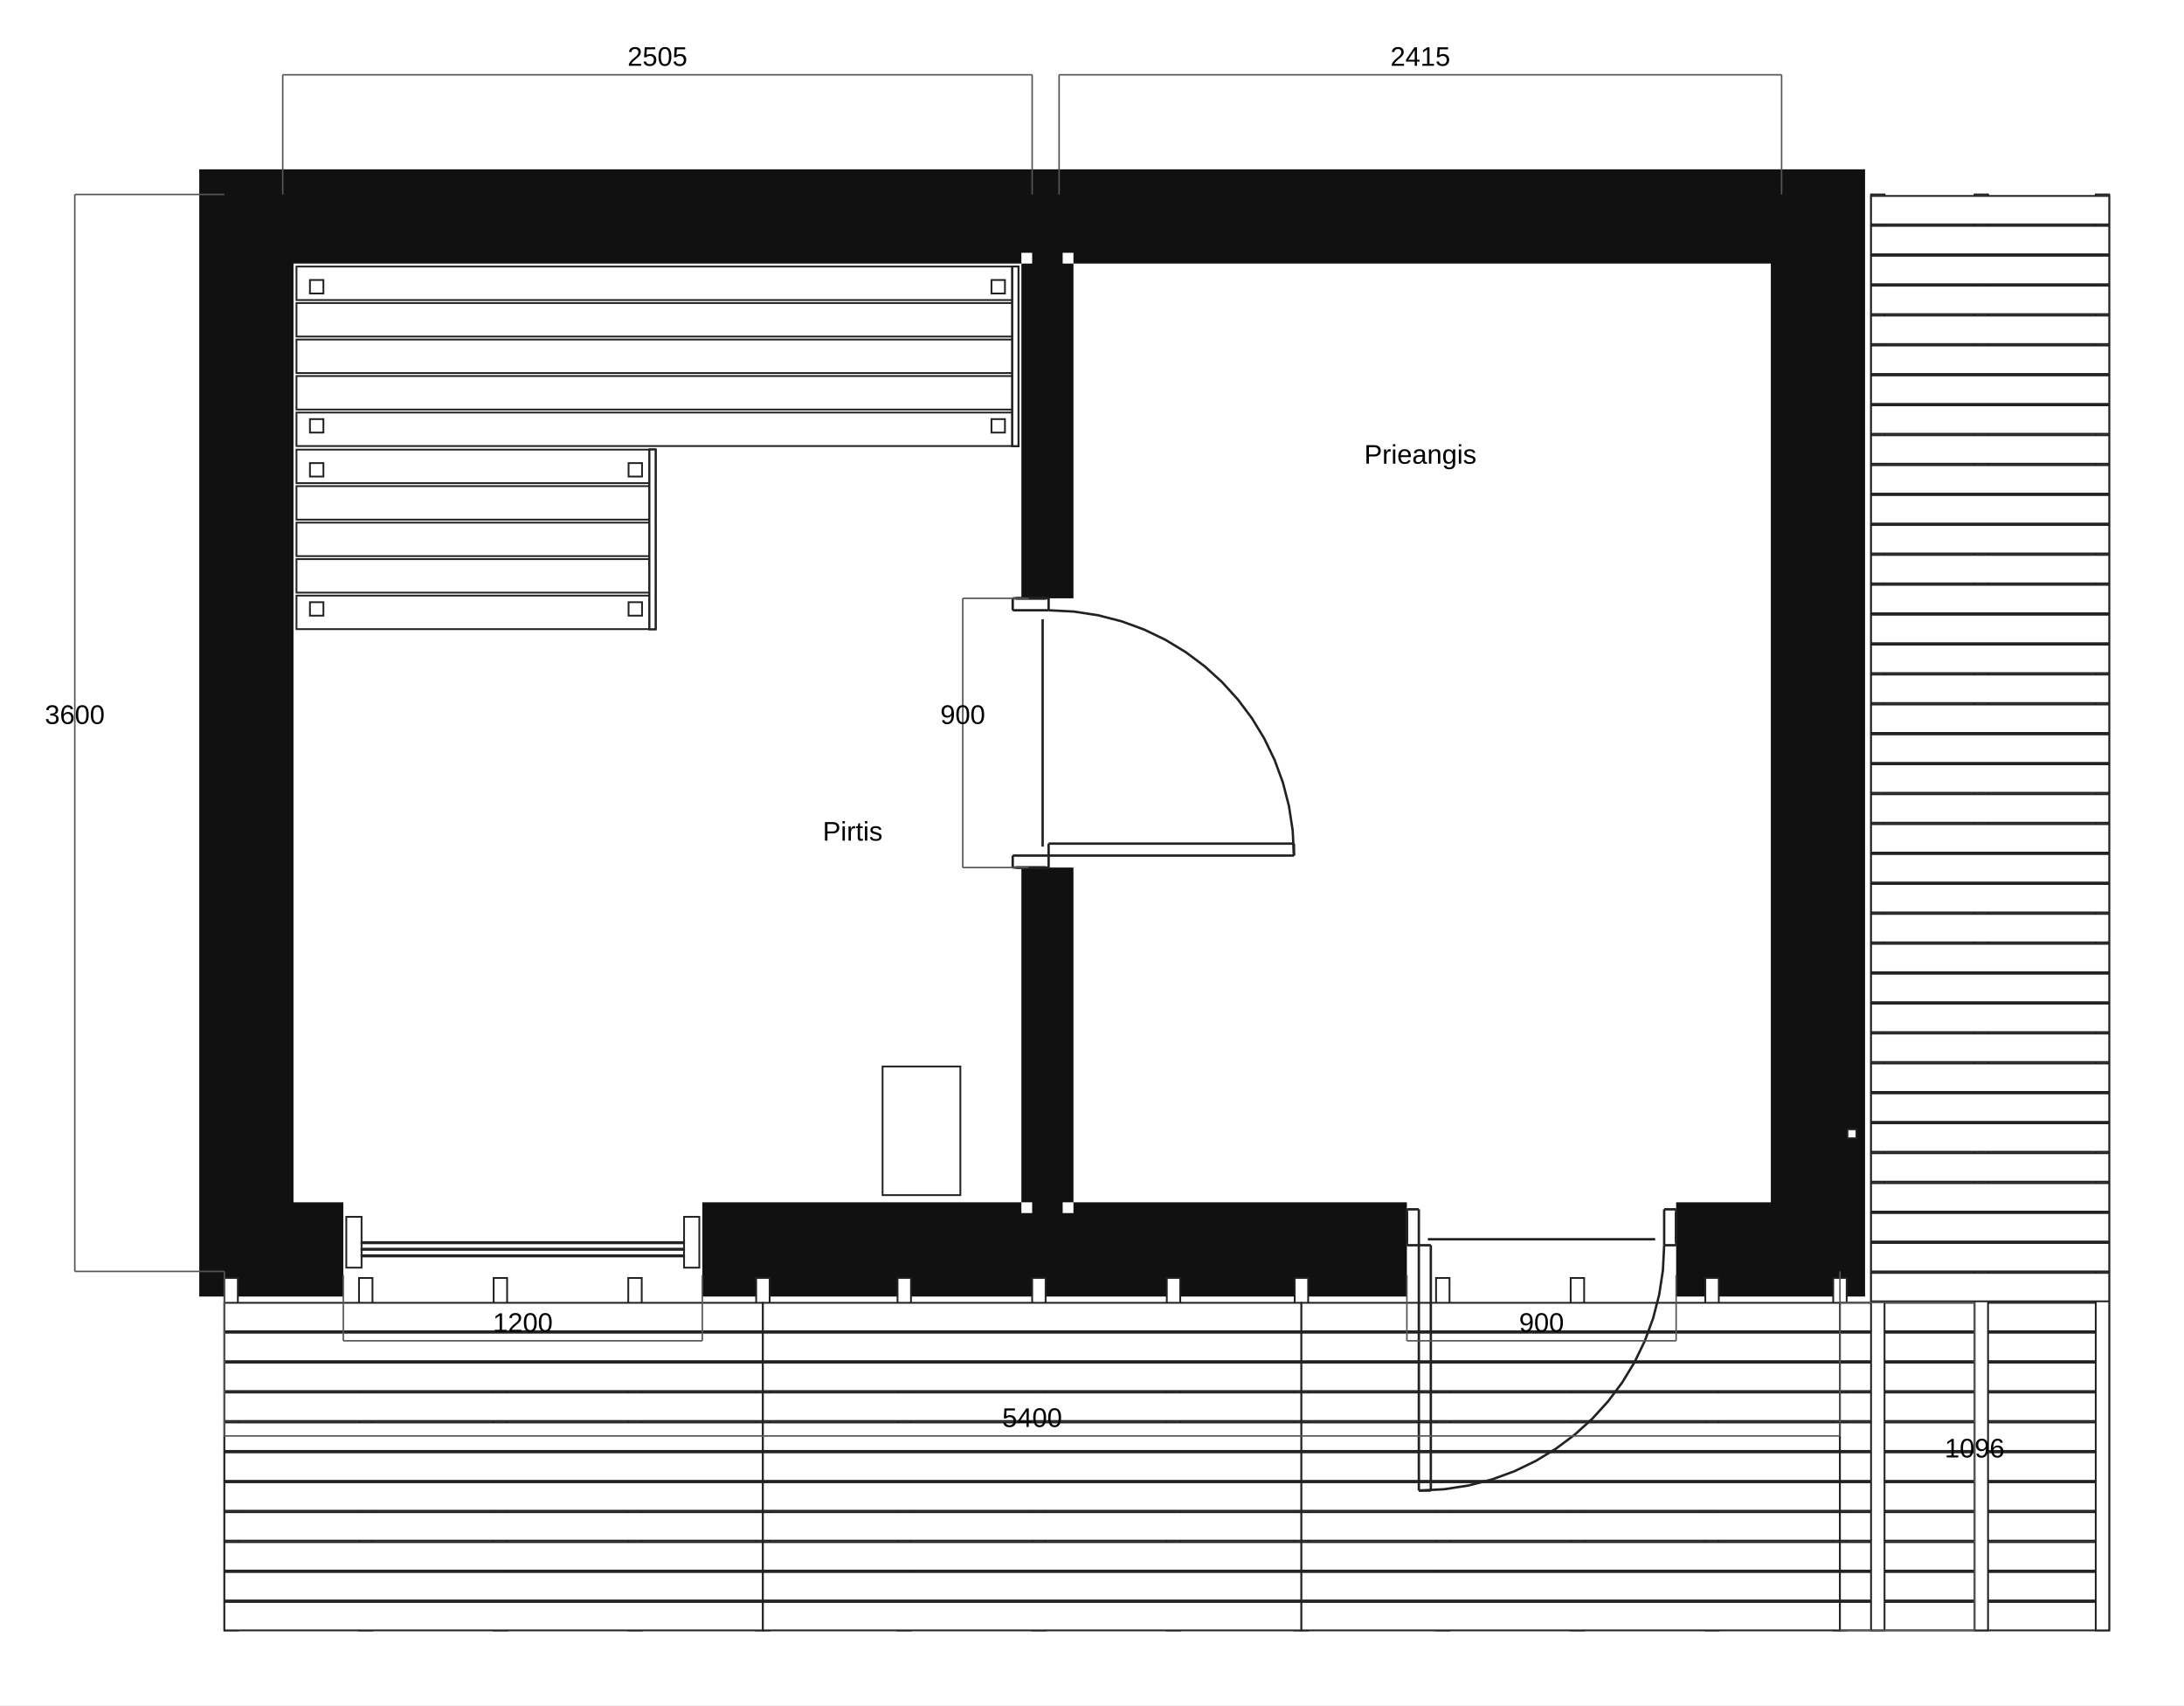
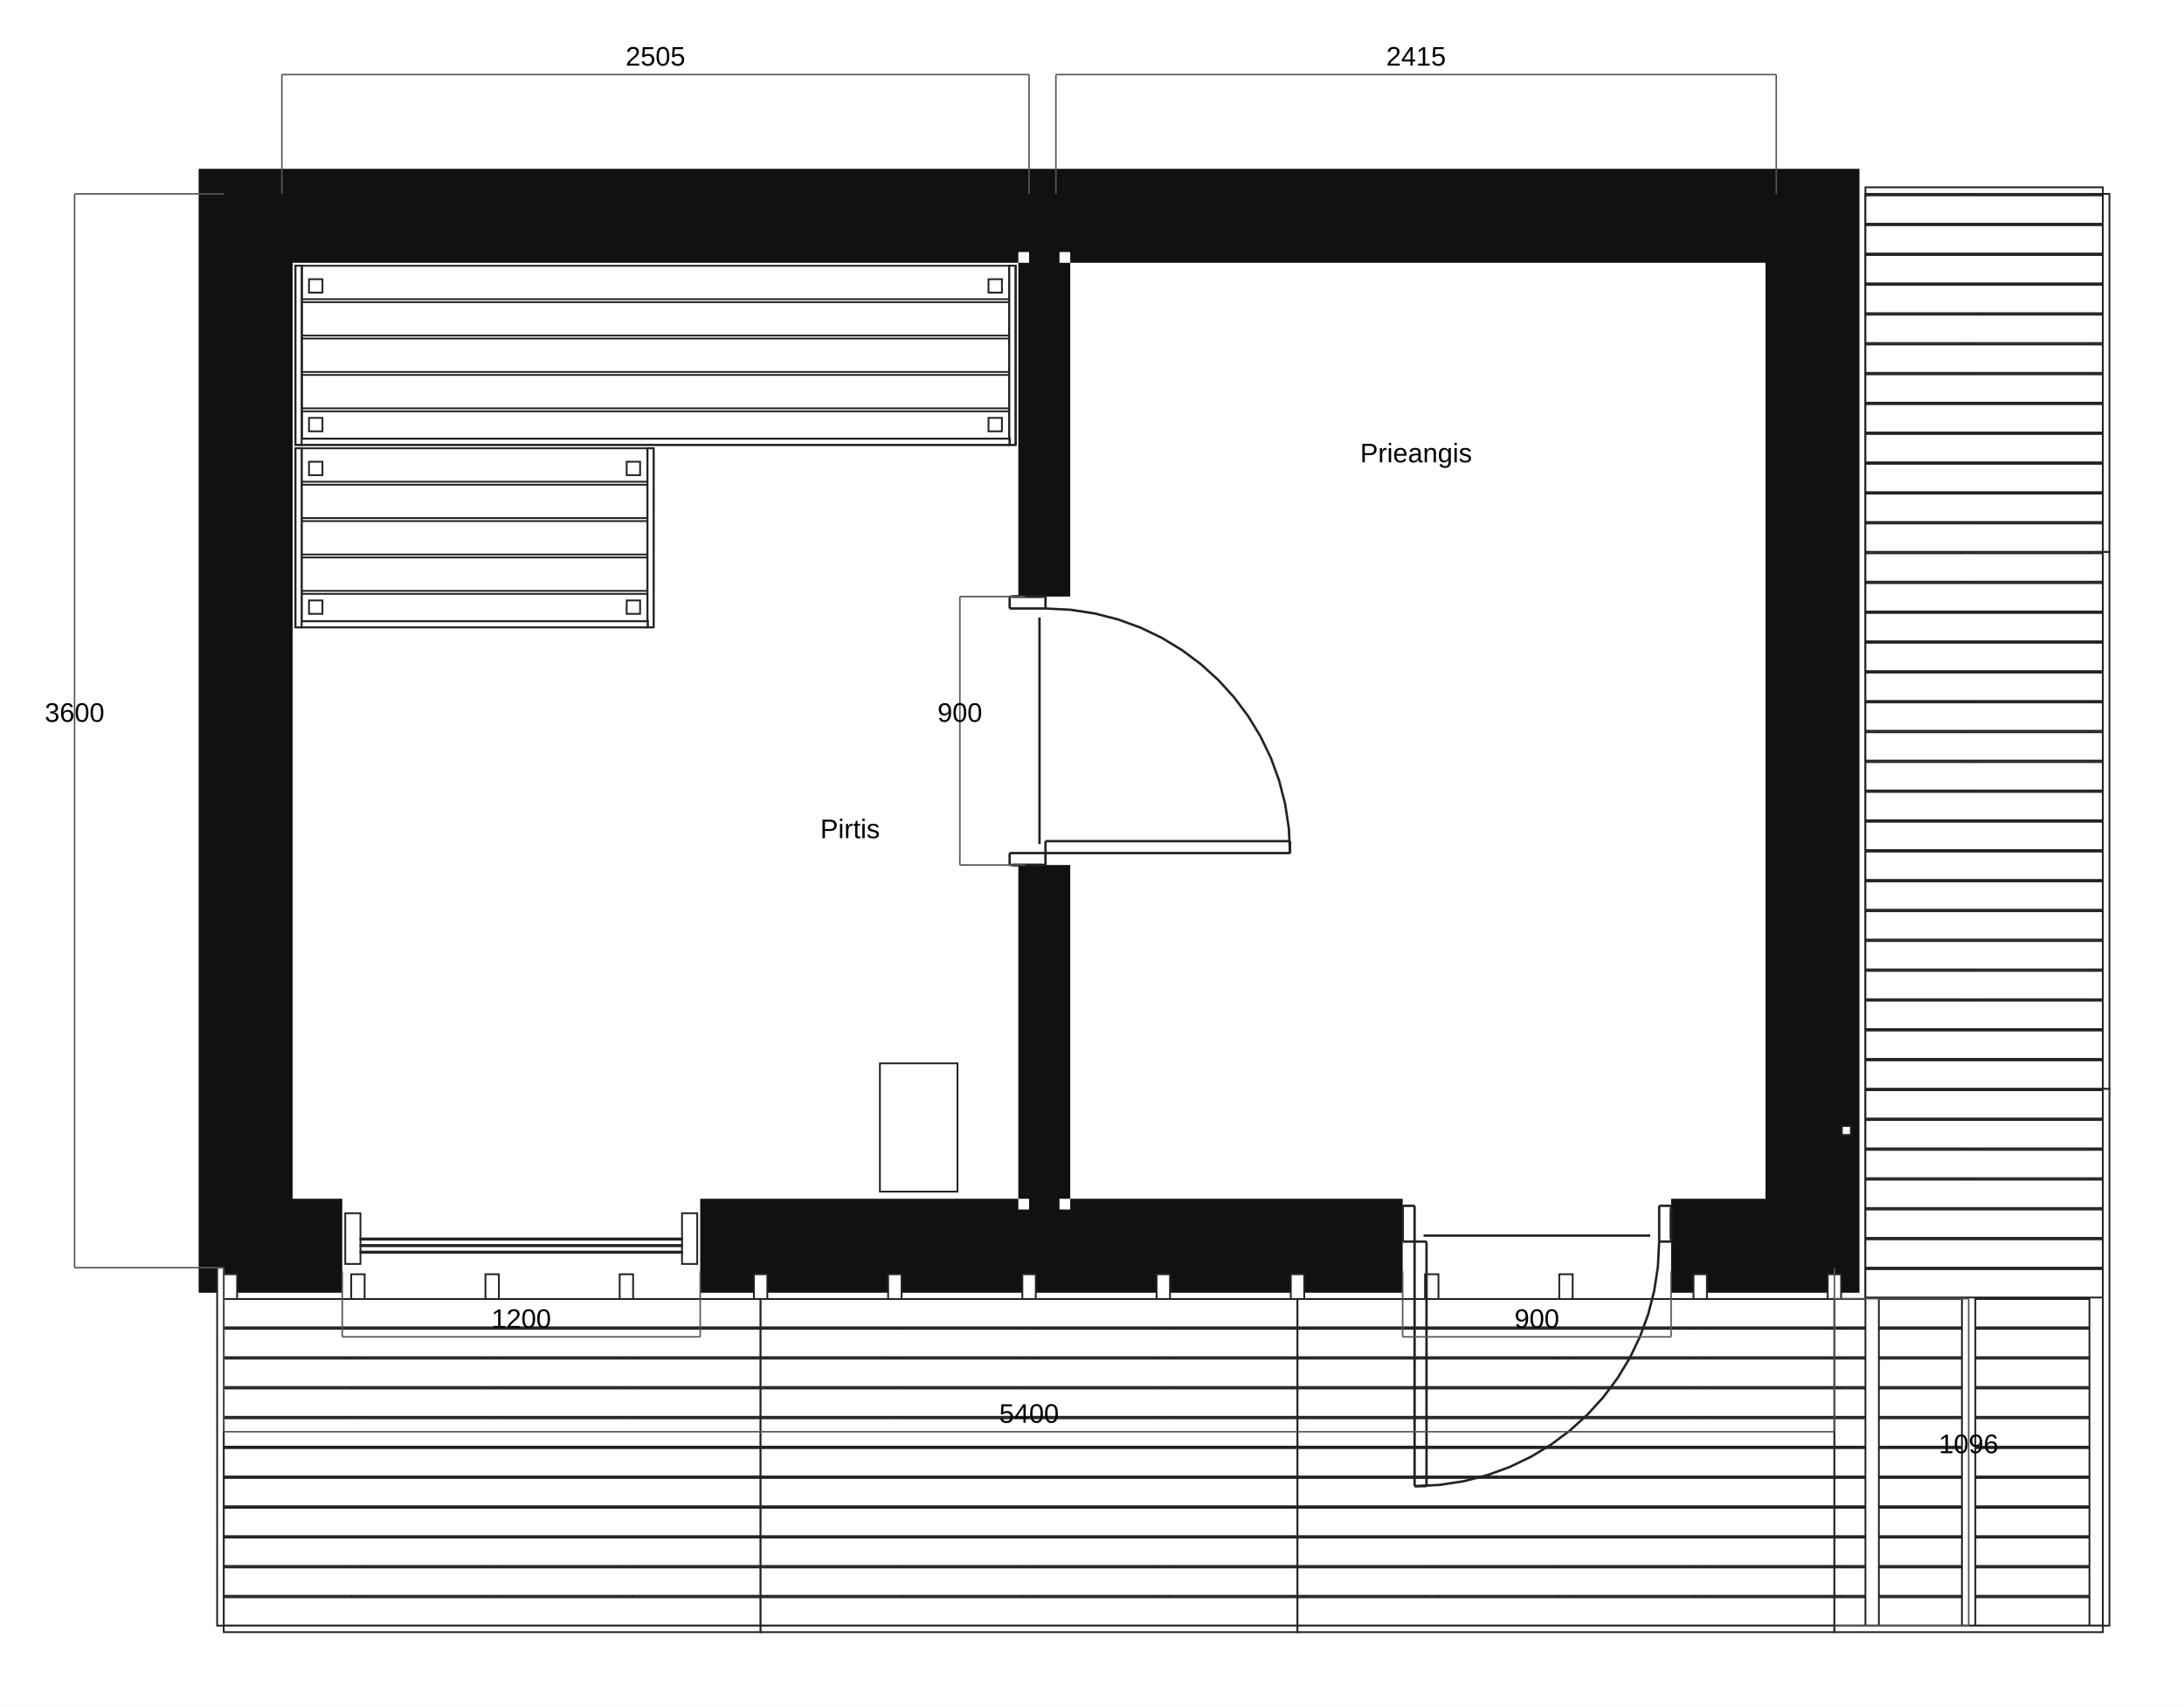
- <svg xmlns="http://www.w3.org/2000/svg" viewBox="-750 -4250 7300 5700">
-   <rect x="-750" y="-4250" width="7300" height="5700" fill="white" />
+ <svg xmlns="http://www.w3.org/2000/svg" viewBox="-750 -4250 7322 5722">
+   <rect x="-750" y="-4250" width="7322" height="5722" fill="white" />
  <path d="M-84,84 L397.5,84 L397.5,-231 L231,-231 L231,-3369 L2664.0,-3369 L2664.0,-2250.0 L2838,-2250.0 L2838,-3369 L2802,-3369 L2802,-3405 L2838,-3405 L2838,-3369 L5169.0,-3369 L5169.0,-231 L4852.5,-231 L4852.5,84 L5484.0,84 L5484.0,-3684 L-84,-3684 Z M1597.5,84 L3952.5,84 L3952.5,-231 L2838,-231 L2838,-195 L2802,-195 L2802,-231 L2838,-231 L2838,-1350.0 L2664.0,-1350.0 L2664.0,-231 L1597.5,-231 Z M2664.0,-195 L2664.0,-231 L2700,-231 L2700,-195 Z M2664.0,-3369 L2664.0,-3405 L2700,-3405 L2700,-3369 Z" fill="#111" fill-rule="evenodd" />
  <polygon points="0,1200 45,1200 45,22 0,22" fill="#ffffff" stroke="#222" stroke-width="6" />
-   <polygon points="450,1200 495,1200 495,22 450,22" fill="#ffffff" stroke="#222" stroke-width="6" />
-   <polygon points="900,1200 945,1200 945,22 900,22" fill="#ffffff" stroke="#222" stroke-width="6" />
-   <polygon points="1350,1200 1395,1200 1395,22 1350,22" fill="#ffffff" stroke="#222" stroke-width="6" />
+   <polygon points="427.5,1200 472.5,1200 472.5,22 427.5,22" fill="#ffffff" stroke="#222" stroke-width="6" />
+   <polygon points="877.5,1200 922.5,1200 922.5,22 877.5,22" fill="#ffffff" stroke="#222" stroke-width="6" />
+   <polygon points="1327.5,1200 1372.5,1200 1372.5,22 1327.5,22" fill="#ffffff" stroke="#222" stroke-width="6" />
  <polygon points="1777.5,1200 1822.5,1200 1822.5,22 1777.5,22" fill="#ffffff" stroke="#222" stroke-width="6" />
-   <polygon points="2250,1200 2295,1200 2295,22 2250,22" fill="#ffffff" stroke="#222" stroke-width="6" />
-   <polygon points="2700,1200 2745,1200 2745,22 2700,22" fill="#ffffff" stroke="#222" stroke-width="6" />
-   <polygon points="3150,1200 3195,1200 3195,22 3150,22" fill="#ffffff" stroke="#222" stroke-width="6" />
+   <polygon points="2227.5,1200 2272.5,1200 2272.5,22 2227.5,22" fill="#ffffff" stroke="#222" stroke-width="6" />
+   <polygon points="2677.5,1200 2722.5,1200 2722.5,22 2677.5,22" fill="#ffffff" stroke="#222" stroke-width="6" />
+   <polygon points="3127.5,1200 3172.5,1200 3172.5,22 3127.5,22" fill="#ffffff" stroke="#222" stroke-width="6" />
  <polygon points="3577.5,1200 3622.5,1200 3622.5,22 3577.5,22" fill="#ffffff" stroke="#222" stroke-width="6" />
-   <polygon points="4050,1200 4095,1200 4095,22 4050,22" fill="#ffffff" stroke="#222" stroke-width="6" />
-   <polygon points="4500,1200 4545,1200 4545,22 4500,22" fill="#ffffff" stroke="#222" stroke-width="6" />
-   <polygon points="4950,1200 4995,1200 4995,22 4950,22" fill="#ffffff" stroke="#222" stroke-width="6" />
+   <polygon points="4027.5,1200 4072.5,1200 4072.5,22 4027.5,22" fill="#ffffff" stroke="#222" stroke-width="6" />
+   <polygon points="4477.5,1200 4522.5,1200 4522.5,22 4477.5,22" fill="#ffffff" stroke="#222" stroke-width="6" />
+   <polygon points="4927.5,1200 4972.5,1200 4972.5,22 4927.5,22" fill="#ffffff" stroke="#222" stroke-width="6" />
  <polygon points="5377.5,1200 5422.5,1200 5422.5,22 5377.5,22" fill="#ffffff" stroke="#222" stroke-width="6" />
  <polygon points="0,1200 1800,1200 1800,1105 0,1105" fill="#ffffff" stroke="#222" stroke-width="6" />
  <polygon points="1800,1200 3600,1200 3600,1105 1800,1105" fill="#ffffff" stroke="#222" stroke-width="6" />
  <polygon points="3600,1200 5400,1200 5400,1105 3600,1105" fill="#ffffff" stroke="#222" stroke-width="6" />
  <polygon points="5400,1200 6300,1200 6300,1105 5400,1105" fill="#ffffff" stroke="#222" stroke-width="6" />
  <polygon points="0,1100 1800,1100 1800,1005 0,1005" fill="#ffffff" stroke="#222" stroke-width="6" />
  <polygon points="1800,1100 3600,1100 3600,1005 1800,1005" fill="#ffffff" stroke="#222" stroke-width="6" />
  <polygon points="3600,1100 5400,1100 5400,1005 3600,1005" fill="#ffffff" stroke="#222" stroke-width="6" />
  <polygon points="5400,1100 6300,1100 6300,1005 5400,1005" fill="#ffffff" stroke="#222" stroke-width="6" />
  <polygon points="0,1000 1800,1000 1800,905 0,905" fill="#ffffff" stroke="#222" stroke-width="6" />
  <polygon points="1800,1000 3600,1000 3600,905 1800,905" fill="#ffffff" stroke="#222" stroke-width="6" />
  <polygon points="3600,1000 5400,1000 5400,905 3600,905" fill="#ffffff" stroke="#222" stroke-width="6" />
  <polygon points="5400,1000 6300,1000 6300,905 5400,905" fill="#ffffff" stroke="#222" stroke-width="6" />
  <polygon points="0,900 1800,900 1800,805 0,805" fill="#ffffff" stroke="#222" stroke-width="6" />
  <polygon points="1800,900 3600,900 3600,805 1800,805" fill="#ffffff" stroke="#222" stroke-width="6" />
  <polygon points="3600,900 5400,900 5400,805 3600,805" fill="#ffffff" stroke="#222" stroke-width="6" />
  <polygon points="5400,900 6300,900 6300,805 5400,805" fill="#ffffff" stroke="#222" stroke-width="6" />
  <polygon points="0,800 1800,800 1800,705 0,705" fill="#ffffff" stroke="#222" stroke-width="6" />
  <polygon points="1800,800 3600,800 3600,705 1800,705" fill="#ffffff" stroke="#222" stroke-width="6" />
  <polygon points="3600,800 5400,800 5400,705 3600,705" fill="#ffffff" stroke="#222" stroke-width="6" />
  <polygon points="5400,800 6300,800 6300,705 5400,705" fill="#ffffff" stroke="#222" stroke-width="6" />
  <polygon points="0,700 1800,700 1800,605 0,605" fill="#ffffff" stroke="#222" stroke-width="6" />
  <polygon points="1800,700 3600,700 3600,605 1800,605" fill="#ffffff" stroke="#222" stroke-width="6" />
  <polygon points="3600,700 5400,700 5400,605 3600,605" fill="#ffffff" stroke="#222" stroke-width="6" />
  <polygon points="5400,700 6300,700 6300,605 5400,605" fill="#ffffff" stroke="#222" stroke-width="6" />
  <polygon points="0,600 1800,600 1800,505 0,505" fill="#ffffff" stroke="#222" stroke-width="6" />
  <polygon points="1800,600 3600,600 3600,505 1800,505" fill="#ffffff" stroke="#222" stroke-width="6" />
  <polygon points="3600,600 5400,600 5400,505 3600,505" fill="#ffffff" stroke="#222" stroke-width="6" />
  <polygon points="5400,600 6300,600 6300,505 5400,505" fill="#ffffff" stroke="#222" stroke-width="6" />
  <polygon points="0,500 1800,500 1800,405 0,405" fill="#ffffff" stroke="#222" stroke-width="6" />
  <polygon points="1800,500 3600,500 3600,405 1800,405" fill="#ffffff" stroke="#222" stroke-width="6" />
  <polygon points="3600,500 5400,500 5400,405 3600,405" fill="#ffffff" stroke="#222" stroke-width="6" />
  <polygon points="5400,500 6300,500 6300,405 5400,405" fill="#ffffff" stroke="#222" stroke-width="6" />
  <polygon points="0,400 1800,400 1800,305 0,305" fill="#ffffff" stroke="#222" stroke-width="6" />
  <polygon points="1800,400 3600,400 3600,305 1800,305" fill="#ffffff" stroke="#222" stroke-width="6" />
  <polygon points="3600,400 5400,400 5400,305 3600,305" fill="#ffffff" stroke="#222" stroke-width="6" />
  <polygon points="5400,400 6300,400 6300,305 5400,305" fill="#ffffff" stroke="#222" stroke-width="6" />
  <polygon points="0,300 1800,300 1800,205 0,205" fill="#ffffff" stroke="#222" stroke-width="6" />
  <polygon points="1800,300 3600,300 3600,205 1800,205" fill="#ffffff" stroke="#222" stroke-width="6" />
  <polygon points="3600,300 5400,300 5400,205 3600,205" fill="#ffffff" stroke="#222" stroke-width="6" />
  <polygon points="5400,300 6300,300 6300,205 5400,205" fill="#ffffff" stroke="#222" stroke-width="6" />
  <polygon points="0,200 1800,200 1800,105 0,105" fill="#ffffff" stroke="#222" stroke-width="6" />
  <polygon points="1800,200 3600,200 3600,105 1800,105" fill="#ffffff" stroke="#222" stroke-width="6" />
  <polygon points="3600,200 5400,200 5400,105 3600,105" fill="#ffffff" stroke="#222" stroke-width="6" />
  <polygon points="5400,200 6300,200 6300,105 5400,105" fill="#ffffff" stroke="#222" stroke-width="6" />
  <polygon points="5504,1200 5549,1200 5549,-3600 5504,-3600" fill="#ffffff" stroke="#222" stroke-width="6" />
-   <polygon points="5850,1200 5895,1200 5895,-3600 5850,-3600" fill="#ffffff" stroke="#222" stroke-width="6" />
+   <polygon points="5827.5,1200 5872.5,1200 5872.5,-3600 5827.5,-3600" fill="#ffffff" stroke="#222" stroke-width="6" />
  <polygon points="6255,1200 6300,1200 6300,-3600 6255,-3600" fill="#ffffff" stroke="#222" stroke-width="6" />
  <polygon points="5504,100 6300,100 6300,5 5504,5" fill="#ffffff" stroke="#222" stroke-width="6" />
  <polygon points="5504,0 6300,0 6300,-95 5504,-95" fill="#ffffff" stroke="#222" stroke-width="6" />
  <polygon points="5504,-100 6300,-100 6300,-195 5504,-195" fill="#ffffff" stroke="#222" stroke-width="6" />
  <polygon points="5504,-200 6300,-200 6300,-295 5504,-295" fill="#ffffff" stroke="#222" stroke-width="6" />
  <polygon points="5504,-300 6300,-300 6300,-395 5504,-395" fill="#ffffff" stroke="#222" stroke-width="6" />
  <polygon points="5504,-400 6300,-400 6300,-495 5504,-495" fill="#ffffff" stroke="#222" stroke-width="6" />
  <polygon points="5504,-500 6300,-500 6300,-595 5504,-595" fill="#ffffff" stroke="#222" stroke-width="6" />
  <polygon points="5504,-600 6300,-600 6300,-695 5504,-695" fill="#ffffff" stroke="#222" stroke-width="6" />
  <polygon points="5504,-700 6300,-700 6300,-795 5504,-795" fill="#ffffff" stroke="#222" stroke-width="6" />
  <polygon points="5504,-800 6300,-800 6300,-895 5504,-895" fill="#ffffff" stroke="#222" stroke-width="6" />
  <polygon points="5504,-900 6300,-900 6300,-995 5504,-995" fill="#ffffff" stroke="#222" stroke-width="6" />
  <polygon points="5504,-1000 6300,-1000 6300,-1095 5504,-1095" fill="#ffffff" stroke="#222" stroke-width="6" />
  <polygon points="5504,-1100 6300,-1100 6300,-1195 5504,-1195" fill="#ffffff" stroke="#222" stroke-width="6" />
  <polygon points="5504,-1200 6300,-1200 6300,-1295 5504,-1295" fill="#ffffff" stroke="#222" stroke-width="6" />
  <polygon points="5504,-1300 6300,-1300 6300,-1395 5504,-1395" fill="#ffffff" stroke="#222" stroke-width="6" />
  <polygon points="5504,-1400 6300,-1400 6300,-1495 5504,-1495" fill="#ffffff" stroke="#222" stroke-width="6" />
  <polygon points="5504,-1500 6300,-1500 6300,-1595 5504,-1595" fill="#ffffff" stroke="#222" stroke-width="6" />
  <polygon points="5504,-1600 6300,-1600 6300,-1695 5504,-1695" fill="#ffffff" stroke="#222" stroke-width="6" />
  <polygon points="5504,-1700 6300,-1700 6300,-1795 5504,-1795" fill="#ffffff" stroke="#222" stroke-width="6" />
  <polygon points="5504,-1800 6300,-1800 6300,-1895 5504,-1895" fill="#ffffff" stroke="#222" stroke-width="6" />
  <polygon points="5504,-1900 6300,-1900 6300,-1995 5504,-1995" fill="#ffffff" stroke="#222" stroke-width="6" />
  <polygon points="5504,-2000 6300,-2000 6300,-2095 5504,-2095" fill="#ffffff" stroke="#222" stroke-width="6" />
  <polygon points="5504,-2100 6300,-2100 6300,-2195 5504,-2195" fill="#ffffff" stroke="#222" stroke-width="6" />
  <polygon points="5504,-2200 6300,-2200 6300,-2295 5504,-2295" fill="#ffffff" stroke="#222" stroke-width="6" />
  <polygon points="5504,-2300 6300,-2300 6300,-2395 5504,-2395" fill="#ffffff" stroke="#222" stroke-width="6" />
  <polygon points="5504,-2400 6300,-2400 6300,-2495 5504,-2495" fill="#ffffff" stroke="#222" stroke-width="6" />
  <polygon points="5504,-2500 6300,-2500 6300,-2595 5504,-2595" fill="#ffffff" stroke="#222" stroke-width="6" />
  <polygon points="5504,-2600 6300,-2600 6300,-2695 5504,-2695" fill="#ffffff" stroke="#222" stroke-width="6" />
  <polygon points="5504,-2700 6300,-2700 6300,-2795 5504,-2795" fill="#ffffff" stroke="#222" stroke-width="6" />
  <polygon points="5504,-2800 6300,-2800 6300,-2895 5504,-2895" fill="#ffffff" stroke="#222" stroke-width="6" />
  <polygon points="5504,-2900 6300,-2900 6300,-2995 5504,-2995" fill="#ffffff" stroke="#222" stroke-width="6" />
  <polygon points="5504,-3000 6300,-3000 6300,-3095 5504,-3095" fill="#ffffff" stroke="#222" stroke-width="6" />
  <polygon points="5504,-3100 6300,-3100 6300,-3195 5504,-3195" fill="#ffffff" stroke="#222" stroke-width="6" />
  <polygon points="5504,-3200 6300,-3200 6300,-3295 5504,-3295" fill="#ffffff" stroke="#222" stroke-width="6" />
  <polygon points="5504,-3300 6300,-3300 6300,-3395 5504,-3395" fill="#ffffff" stroke="#222" stroke-width="6" />
  <polygon points="5504,-3400 6300,-3400 6300,-3495 5504,-3495" fill="#ffffff" stroke="#222" stroke-width="6" />
  <polygon points="5504,-3500 6300,-3500 6300,-3595 5504,-3595" fill="#ffffff" stroke="#222" stroke-width="6" />
+   <polygon points="0,1222 1800,1222 1800,1200 0,1200" fill="#ffffff" stroke="#222" stroke-width="6" />
+   <polygon points="1800,1222 3600,1222 3600,1200 1800,1200" fill="#ffffff" stroke="#222" stroke-width="6" />
+   <polygon points="3600,1222 5400,1222 5400,1200 3600,1200" fill="#ffffff" stroke="#222" stroke-width="6" />
+   <polygon points="5400,1222 6300,1222 6300,1200 5400,1200" fill="#ffffff" stroke="#222" stroke-width="6" />
+   <polygon points="-22,1200 0,1200 0,0 -22,0" fill="#ffffff" stroke="#222" stroke-width="6" />
+   <polygon points="6300,1200 6322,1200 6322,-600 6300,-600" fill="#ffffff" stroke="#222" stroke-width="6" />
+   <polygon points="6300,-600 6322,-600 6322,-2400 6300,-2400" fill="#ffffff" stroke="#222" stroke-width="6" />
+   <polygon points="6300,-2400 6322,-2400 6322,-3600 6300,-3600" fill="#ffffff" stroke="#222" stroke-width="6" />
+   <polygon points="5504,-3600 6300,-3600 6300,-3622 5504,-3622" fill="#ffffff" stroke="#222" stroke-width="6" />
  <polygon points="241,-2759 2654,-2759 2654,-2871 241,-2871" fill="#ffffff" stroke="#222" stroke-width="6" />
  <polygon points="241,-2881 2654,-2881 2654,-2993 241,-2993" fill="#ffffff" stroke="#222" stroke-width="6" />
  <polygon points="241,-3003 2654,-3003 2654,-3115 241,-3115" fill="#ffffff" stroke="#222" stroke-width="6" />
  <polygon points="241,-3125 2654,-3125 2654,-3237 241,-3237" fill="#ffffff" stroke="#222" stroke-width="6" />
  <polygon points="241,-3247 2654,-3247 2654,-3359 241,-3359" fill="#ffffff" stroke="#222" stroke-width="6" />
  <polygon points="286,-2804 331,-2804 331,-2849 286,-2849" fill="#ffffff" stroke="#222" stroke-width="6" />
  <polygon points="2564,-2804 2609,-2804 2609,-2849 2564,-2849" fill="#ffffff" stroke="#222" stroke-width="6" />
  <polygon points="286,-3269 331,-3269 331,-3314 286,-3314" fill="#ffffff" stroke="#222" stroke-width="6" />
  <polygon points="2564,-3269 2609,-3269 2609,-3314 2564,-3314" fill="#ffffff" stroke="#222" stroke-width="6" />
  <polygon points="2634,-2759 2654,-2759 2654,-3359 2634,-3359" fill="#ffffff" stroke="#222" stroke-width="6" />
  <polygon points="2634,-2759 2654,-2759 2654,-3359 2634,-3359" fill="#ffffff" stroke="#222" stroke-width="6" />
  <polygon points="2634,-2759 2654,-2759 2654,-3359 2634,-3359" fill="#ffffff" stroke="#222" stroke-width="6" />
  <polygon points="2634,-2759 2654,-2759 2654,-3359 2634,-3359" fill="#ffffff" stroke="#222" stroke-width="6" />
  <polygon points="2634,-2759 2654,-2759 2654,-3359 2634,-3359" fill="#ffffff" stroke="#222" stroke-width="6" />
  <polygon points="2634,-2759 2654,-2759 2654,-3359 2634,-3359" fill="#ffffff" stroke="#222" stroke-width="6" />
  <polygon points="2634,-2759 2654,-2759 2654,-3359 2634,-3359" fill="#ffffff" stroke="#222" stroke-width="6" />
  <polygon points="2634,-2759 2654,-2759 2654,-3359 2634,-3359" fill="#ffffff" stroke="#222" stroke-width="6" />
+   <polygon points="261,-2759 2634,-2759 2634,-2779 261,-2779" fill="#ffffff" stroke="#222" stroke-width="6" />
+   <polygon points="241,-2759 261,-2759 261,-3359 241,-3359" fill="#ffffff" stroke="#222" stroke-width="6" />
+   <polygon points="261,-2759 2634,-2759 2634,-2779 261,-2779" fill="#ffffff" stroke="#222" stroke-width="6" />
+   <polygon points="241,-2759 261,-2759 261,-3359 241,-3359" fill="#ffffff" stroke="#222" stroke-width="6" />
+   <polygon points="261,-2759 2634,-2759 2634,-2779 261,-2779" fill="#ffffff" stroke="#222" stroke-width="6" />
+   <polygon points="241,-2759 261,-2759 261,-3359 241,-3359" fill="#ffffff" stroke="#222" stroke-width="6" />
+   <polygon points="261,-2759 2634,-2759 2634,-2779 261,-2779" fill="#ffffff" stroke="#222" stroke-width="6" />
+   <polygon points="241,-2759 261,-2759 261,-3359 241,-3359" fill="#ffffff" stroke="#222" stroke-width="6" />
+   <polygon points="261,-2759 2634,-2759 2634,-2779 261,-2779" fill="#ffffff" stroke="#222" stroke-width="6" />
+   <polygon points="241,-2759 261,-2759 261,-3359 241,-3359" fill="#ffffff" stroke="#222" stroke-width="6" />
+   <polygon points="261,-2759 2634,-2759 2634,-2779 261,-2779" fill="#ffffff" stroke="#222" stroke-width="6" />
+   <polygon points="241,-2759 261,-2759 261,-3359 241,-3359" fill="#ffffff" stroke="#222" stroke-width="6" />
+   <polygon points="261,-2759 2634,-2759 2634,-2779 261,-2779" fill="#ffffff" stroke="#222" stroke-width="6" />
+   <polygon points="241,-2759 261,-2759 261,-3359 241,-3359" fill="#ffffff" stroke="#222" stroke-width="6" />
+   <polygon points="261,-2759 2634,-2759 2634,-2779 261,-2779" fill="#ffffff" stroke="#222" stroke-width="6" />
+   <polygon points="241,-2759 261,-2759 261,-3359 241,-3359" fill="#ffffff" stroke="#222" stroke-width="6" />
  <polygon points="241,-2147 1441,-2147 1441,-2259 241,-2259" fill="#ffffff" stroke="#222" stroke-width="6" />
  <polygon points="241,-2269 1441,-2269 1441,-2381 241,-2381" fill="#ffffff" stroke="#222" stroke-width="6" />
  <polygon points="241,-2391 1441,-2391 1441,-2503 241,-2503" fill="#ffffff" stroke="#222" stroke-width="6" />
  <polygon points="241,-2513 1441,-2513 1441,-2625 241,-2625" fill="#ffffff" stroke="#222" stroke-width="6" />
  <polygon points="241,-2635 1441,-2635 1441,-2747 241,-2747" fill="#ffffff" stroke="#222" stroke-width="6" />
  <polygon points="286,-2192 331,-2192 331,-2237 286,-2237" fill="#ffffff" stroke="#222" stroke-width="6" />
  <polygon points="1351,-2192 1396,-2192 1396,-2237 1351,-2237" fill="#ffffff" stroke="#222" stroke-width="6" />
  <polygon points="286,-2657 331,-2657 331,-2702 286,-2702" fill="#ffffff" stroke="#222" stroke-width="6" />
  <polygon points="1351,-2657 1396,-2657 1396,-2702 1351,-2702" fill="#ffffff" stroke="#222" stroke-width="6" />
  <polygon points="1421,-2147 1441,-2147 1441,-2747 1421,-2747" fill="#ffffff" stroke="#222" stroke-width="6" />
  <polygon points="1421,-2147 1441,-2147 1441,-2747 1421,-2747" fill="#ffffff" stroke="#222" stroke-width="6" />
  <polygon points="1421,-2147 1441,-2147 1441,-2747 1421,-2747" fill="#ffffff" stroke="#222" stroke-width="6" />
  <polygon points="1421,-2147 1441,-2147 1441,-2747 1421,-2747" fill="#ffffff" stroke="#222" stroke-width="6" />
+   <polygon points="261,-2147 1421,-2147 1421,-2167 261,-2167" fill="#ffffff" stroke="#222" stroke-width="6" />
+   <polygon points="241,-2147 261,-2147 261,-2747 241,-2747" fill="#ffffff" stroke="#222" stroke-width="6" />
+   <polygon points="261,-2147 1421,-2147 1421,-2167 261,-2167" fill="#ffffff" stroke="#222" stroke-width="6" />
+   <polygon points="241,-2147 261,-2147 261,-2747 241,-2747" fill="#ffffff" stroke="#222" stroke-width="6" />
+   <polygon points="261,-2147 1421,-2147 1421,-2167 261,-2167" fill="#ffffff" stroke="#222" stroke-width="6" />
+   <polygon points="241,-2147 261,-2147 261,-2747 241,-2747" fill="#ffffff" stroke="#222" stroke-width="6" />
+   <polygon points="261,-2147 1421,-2147 1421,-2167 261,-2167" fill="#ffffff" stroke="#222" stroke-width="6" />
+   <polygon points="241,-2147 261,-2147 261,-2747 241,-2747" fill="#ffffff" stroke="#222" stroke-width="6" />
  <polygon points="2200,-255 2460,-255 2460,-685 2200,-685" fill="#ffffff" stroke="#222" stroke-width="6" />
  <polygon points="407.5,-12.5 458.5,-12.5 458.5,-182.5 407.5,-182.5" fill="#ffffff" stroke="#222" stroke-width="6" />
  <polygon points="1536.5,-12.5 1587.5,-12.5 1587.5,-182.5 1536.5,-182.5" fill="#ffffff" stroke="#222" stroke-width="6" />
  <polygon points="458.5,-50.0 1536.5,-50.0 1536.5,-54.0 458.5,-54.0" fill="#ffffff" stroke="#222" stroke-width="6" />
  <polygon points="458.5,-72.0 1536.5,-72.0 1536.5,-76.0 458.5,-76.0" fill="#ffffff" stroke="#222" stroke-width="6" />
  <polygon points="458.5,-94.0 1536.5,-94.0 1536.5,-98.0 458.5,-98.0" fill="#ffffff" stroke="#222" stroke-width="6" />
  <polygon points="5425.0,-445.0 5455.0,-445.0 5455.0,-475.0 5425.0,-475.0" fill="#ffffff" stroke="#222" stroke-width="6" />
  <polyline points="4782.5,-107.5 4022.5,-107.5" fill="none" stroke="#222" stroke-width="8" />
  <polyline points="3992.5,732.5 4076.34,728.266 4157.759,715.841 4236.343,695.634 4311.681,668.06 4383.361,633.53 4450.97,592.457 4514.096,545.252 4572.328,492.328 4625.252,434.096 4672.457,370.97 4713.53,303.361 4748.06,231.681 4775.634,156.343 4795.841,77.759 4808.266,-3.66 4812.5,-87.5" fill="none" stroke="#222" stroke-width="8" />
  <polyline points="4852.5,-207.5 4812.5,-207.5" fill="none" stroke="#222" stroke-width="8" />
  <polyline points="4812.5,-207.5 4812.5,-87.5" fill="none" stroke="#222" stroke-width="8" />
  <polyline points="4812.5,-87.5 4852.5,-87.5" fill="none" stroke="#222" stroke-width="8" />
  <polyline points="4852.5,-87.5 4852.5,-207.5" fill="none" stroke="#222" stroke-width="8" />
  <polyline points="3952.5,-87.5 3992.5,-87.5" fill="none" stroke="#222" stroke-width="8" />
  <polyline points="3992.5,-87.5 3992.5,-207.5" fill="none" stroke="#222" stroke-width="8" />
  <polyline points="3992.5,-207.5 3952.5,-207.5" fill="none" stroke="#222" stroke-width="8" />
  <polyline points="3952.5,-207.5 3952.5,-87.5" fill="none" stroke="#222" stroke-width="8" />
  <polyline points="3992.5,732.5 3992.5,-87.5" fill="none" stroke="#222" stroke-width="8" />
  <polyline points="3992.5,-87.5 4032.5,-87.5" fill="none" stroke="#222" stroke-width="8" />
  <polyline points="4032.5,-87.5 4032.5,732.5" fill="none" stroke="#222" stroke-width="8" />
  <polyline points="4032.5,732.5 3992.5,732.5" fill="none" stroke="#222" stroke-width="8" />
  <polyline points="4852.5,-97.5 4852.5,-197.5" fill="none" stroke="#222" stroke-width="8" />
  <polyline points="4852.5,-97.5 4852.5,-197.5" fill="none" stroke="#222" stroke-width="8" />
  <polyline points="3952.5,-97.5 3952.5,-197.5" fill="none" stroke="#222" stroke-width="8" />
  <polyline points="3952.5,-97.5 3952.5,-197.5" fill="none" stroke="#222" stroke-width="8" />
  <polyline points="2735.0,-2180.0 2735.0,-1420.0" fill="none" stroke="#222" stroke-width="8" />
  <polyline points="3575.0,-1390.0 3570.766,-1473.84 3558.341,-1555.259 3538.134,-1633.843 3510.56,-1709.181 3476.03,-1780.861 3434.957,-1848.47 3387.752,-1911.596 3334.828,-1969.828 3276.596,-2022.752 3213.47,-2069.957 3145.861,-2111.03 3074.181,-2145.56 2998.843,-2173.134 2920.259,-2193.341 2838.84,-2205.766 2755.0,-2210.0" fill="none" stroke="#222" stroke-width="8" />
  <polyline points="2635.0,-2250.0 2635.0,-2210.0" fill="none" stroke="#222" stroke-width="8" />
  <polyline points="2635.0,-2210.0 2755.0,-2210.0" fill="none" stroke="#222" stroke-width="8" />
  <polyline points="2755.0,-2210.0 2755.0,-2250.0" fill="none" stroke="#222" stroke-width="8" />
  <polyline points="2755.0,-2250.0 2635.0,-2250.0" fill="none" stroke="#222" stroke-width="8" />
  <polyline points="2755.0,-1350.0 2755.0,-1390.0" fill="none" stroke="#222" stroke-width="8" />
  <polyline points="2755.0,-1390.0 2635.0,-1390.0" fill="none" stroke="#222" stroke-width="8" />
  <polyline points="2635.0,-1390.0 2635.0,-1350.0" fill="none" stroke="#222" stroke-width="8" />
  <polyline points="2635.0,-1350.0 2755.0,-1350.0" fill="none" stroke="#222" stroke-width="8" />
  <polyline points="3575.0,-1390.0 2755.0,-1390.0" fill="none" stroke="#222" stroke-width="8" />
  <polyline points="2755.0,-1390.0 2755.0,-1430.0" fill="none" stroke="#222" stroke-width="8" />
  <polyline points="2755.0,-1430.0 3575.0,-1430.0" fill="none" stroke="#222" stroke-width="8" />
  <polyline points="3575.0,-1430.0 3575.0,-1390.0" fill="none" stroke="#222" stroke-width="8" />
  <polyline points="2745.0,-2250.0 2645.0,-2250.0" fill="none" stroke="#222" stroke-width="8" />
  <polyline points="2745.0,-2250.0 2645.0,-2250.0" fill="none" stroke="#222" stroke-width="8" />
  <polyline points="2745.0,-1350.0 2645.0,-1350.0" fill="none" stroke="#222" stroke-width="8" />
  <polyline points="2745.0,-1350.0 2645.0,-1350.0" fill="none" stroke="#222" stroke-width="8" />
  <text x="2100" y="-1440.0" font-family="Arial" font-size="90" text-anchor="middle">Pirtis</text>
  <text x="3997.5" y="-2700.0" font-family="Arial" font-size="90" text-anchor="middle">Prieangis</text>
  <path d="M0,0 L0,550" stroke="#555" stroke-width="5" />
  <path d="M5400,0 L5400,550" stroke="#555" stroke-width="5" />
  <path d="M0,550 L5400,550" stroke="#555" stroke-width="5" />
  <text x="2700.0" y="520.0" font-family="Arial" font-size="90" text-anchor="middle">5400</text>
  <path d="M0,0 L-500,0" stroke="#555" stroke-width="5" />
  <path d="M0,-3600 L-500,-3600" stroke="#555" stroke-width="5" />
  <path d="M-500,0 L-500,-3600" stroke="#555" stroke-width="5" />
  <text x="-500.0" y="-1830.0" font-family="Arial" font-size="90" text-anchor="middle">3600</text>
  <path d="M195,-3600 L195,-4000" stroke="#555" stroke-width="5" />
  <path d="M2700,-3600 L2700,-4000" stroke="#555" stroke-width="5" />
  <path d="M195,-4000 L2700,-4000" stroke="#555" stroke-width="5" />
  <text x="1447.5" y="-4030.0" font-family="Arial" font-size="90" text-anchor="middle">2505</text>
  <path d="M2790,-3600 L2790,-4000" stroke="#555" stroke-width="5" />
  <path d="M5205,-3600 L5205,-4000" stroke="#555" stroke-width="5" />
  <path d="M2790,-4000 L5205,-4000" stroke="#555" stroke-width="5" />
  <text x="3997.5" y="-4030.0" font-family="Arial" font-size="90" text-anchor="middle">2415</text>
  <path d="M397.5,12 L397.5,232" stroke="#555" stroke-width="5" />
  <path d="M1597.5,12 L1597.5,232" stroke="#555" stroke-width="5" />
  <path d="M397.5,232 L1597.5,232" stroke="#555" stroke-width="5" />
  <text x="997.5" y="202.0" font-family="Arial" font-size="90" text-anchor="middle">1200</text>
  <path d="M3952.5,12 L3952.5,232" stroke="#555" stroke-width="5" />
  <path d="M4852.5,12 L4852.5,232" stroke="#555" stroke-width="5" />
  <path d="M3952.5,232 L4852.5,232" stroke="#555" stroke-width="5" />
  <text x="4402.5" y="202.0" font-family="Arial" font-size="90" text-anchor="middle">900</text>
  <path d="M2688,-1350.0 L2468,-1350.0" stroke="#555" stroke-width="5" />
  <path d="M2688,-2250.0 L2468,-2250.0" stroke="#555" stroke-width="5" />
  <path d="M2468,-1350.0 L2468,-2250.0" stroke="#555" stroke-width="5" />
  <text x="2468.0" y="-1830.0" font-family="Arial" font-size="90" text-anchor="middle">900</text>
  <path d="M5400,1200 L5850,1200" stroke="#555" stroke-width="5" />
  <path d="M5400,104 L5850,104" stroke="#555" stroke-width="5" />
  <path d="M5850,1200 L5850,104" stroke="#555" stroke-width="5" />
  <text x="5850.0" y="622.0" font-family="Arial" font-size="90" text-anchor="middle">1096</text>
</svg>
